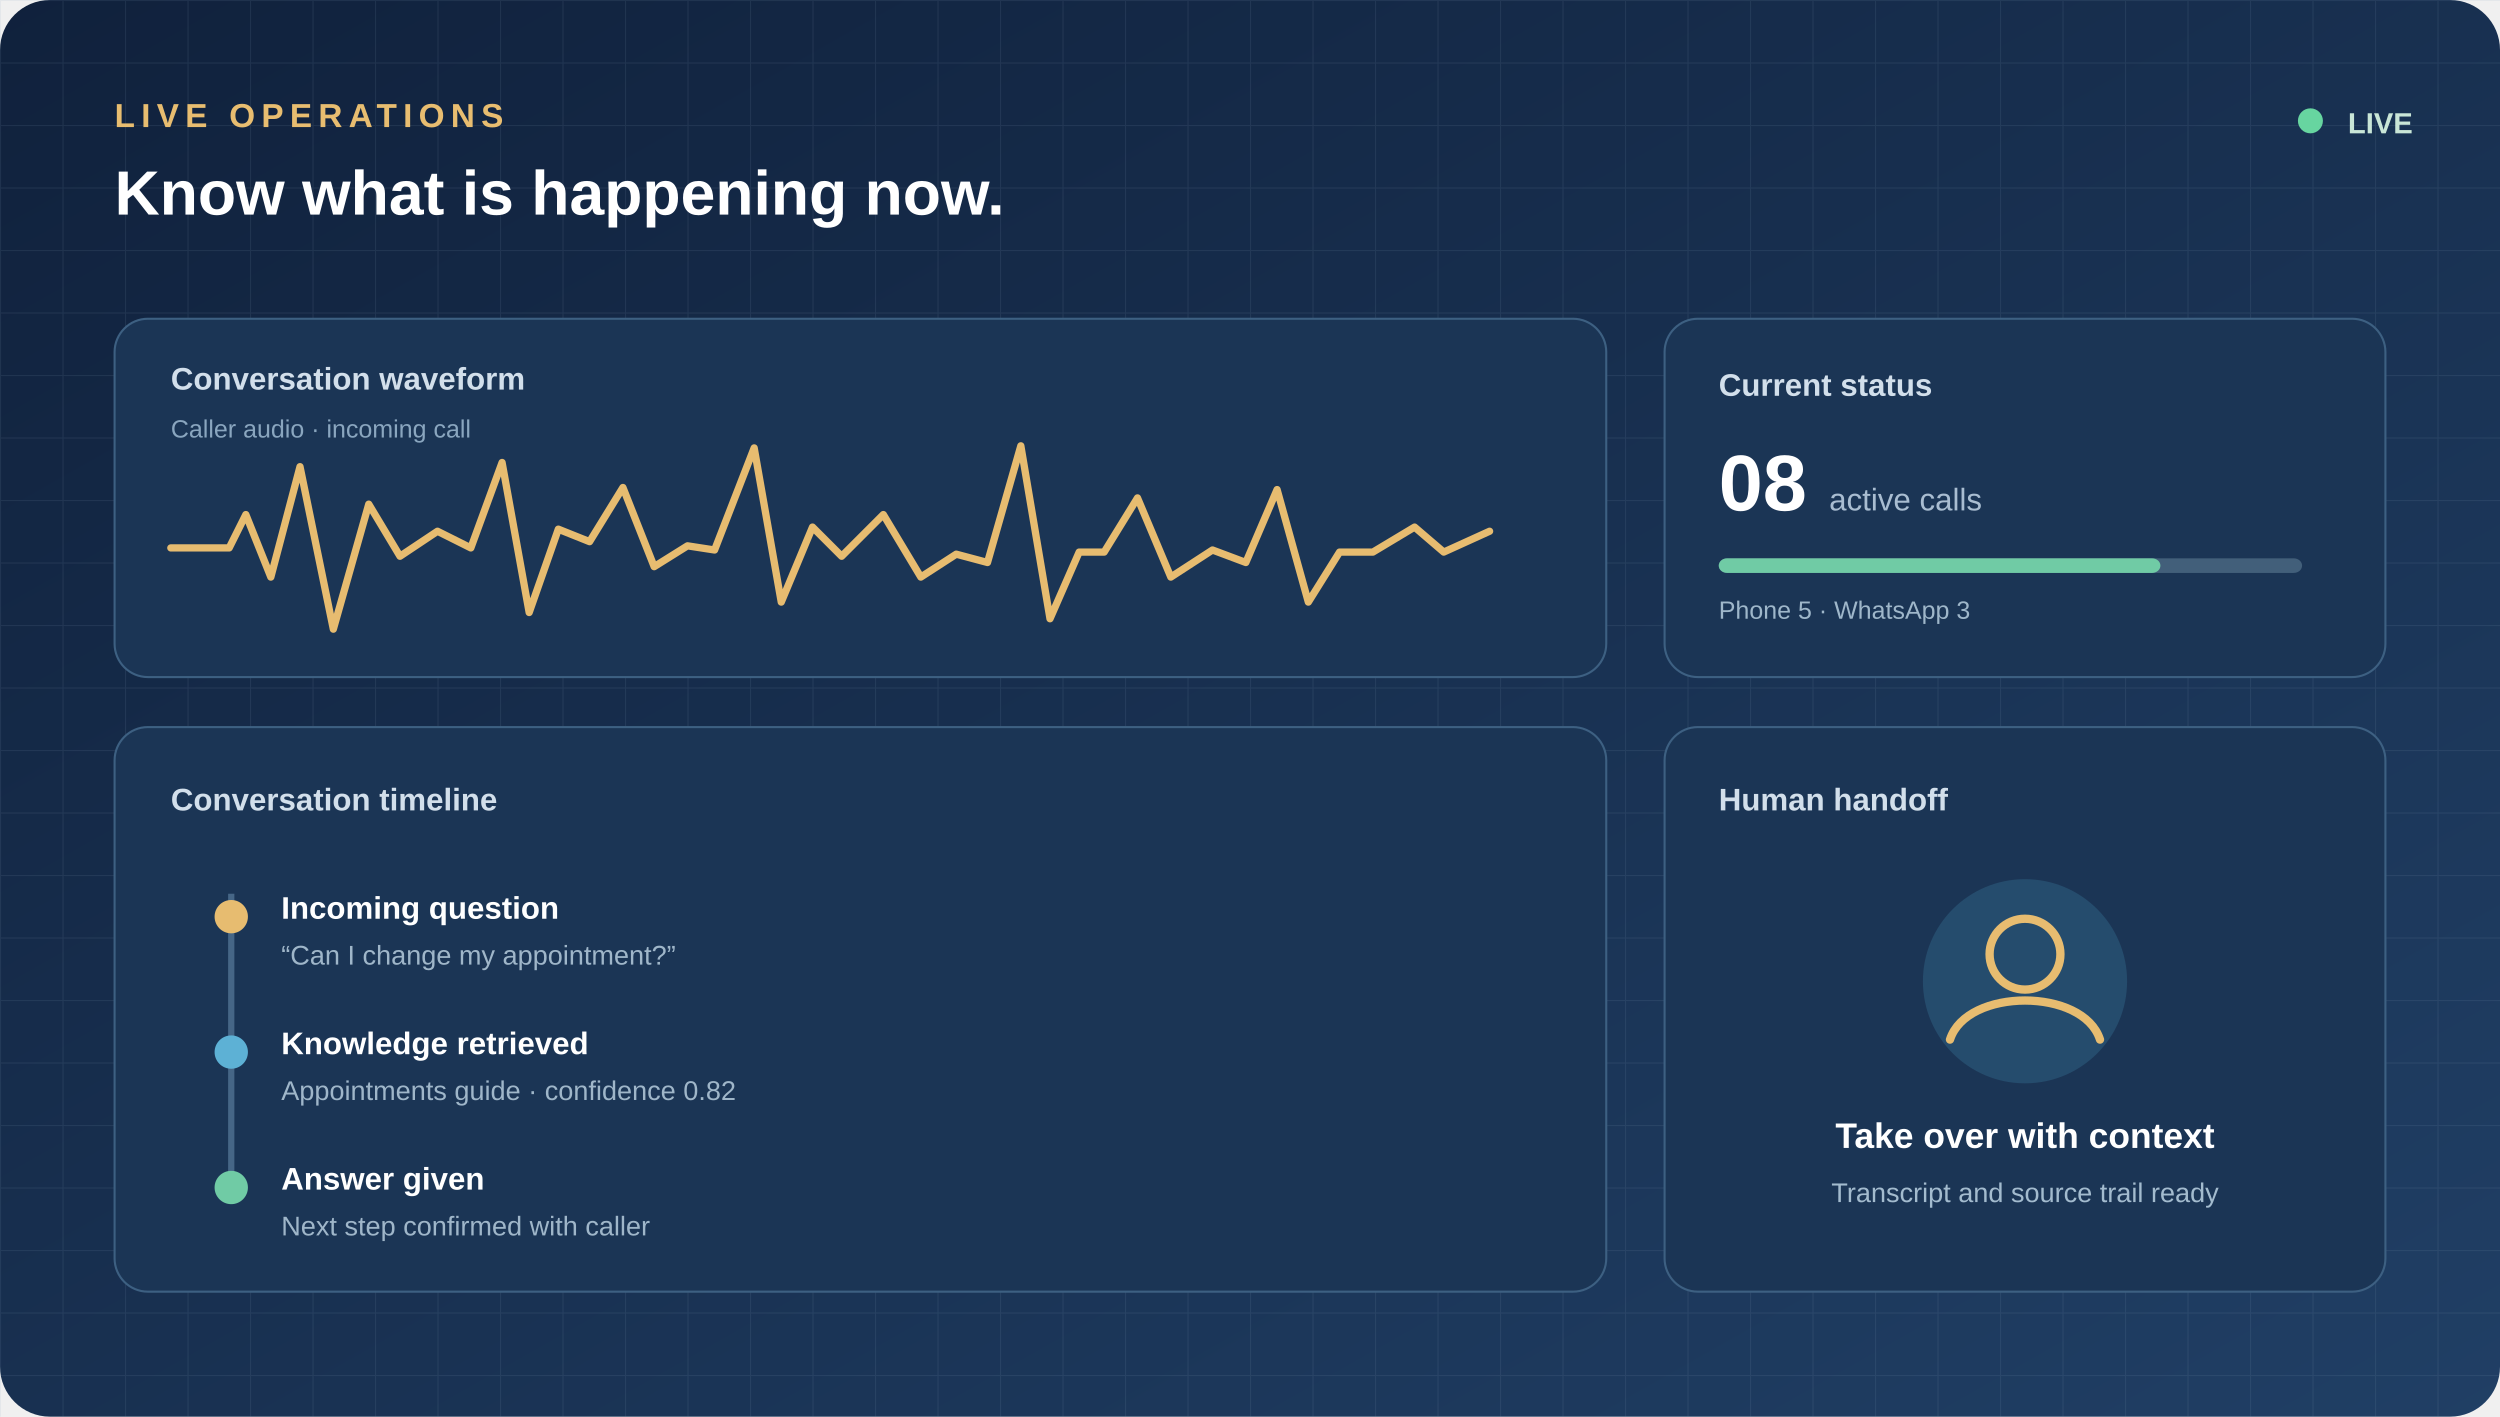
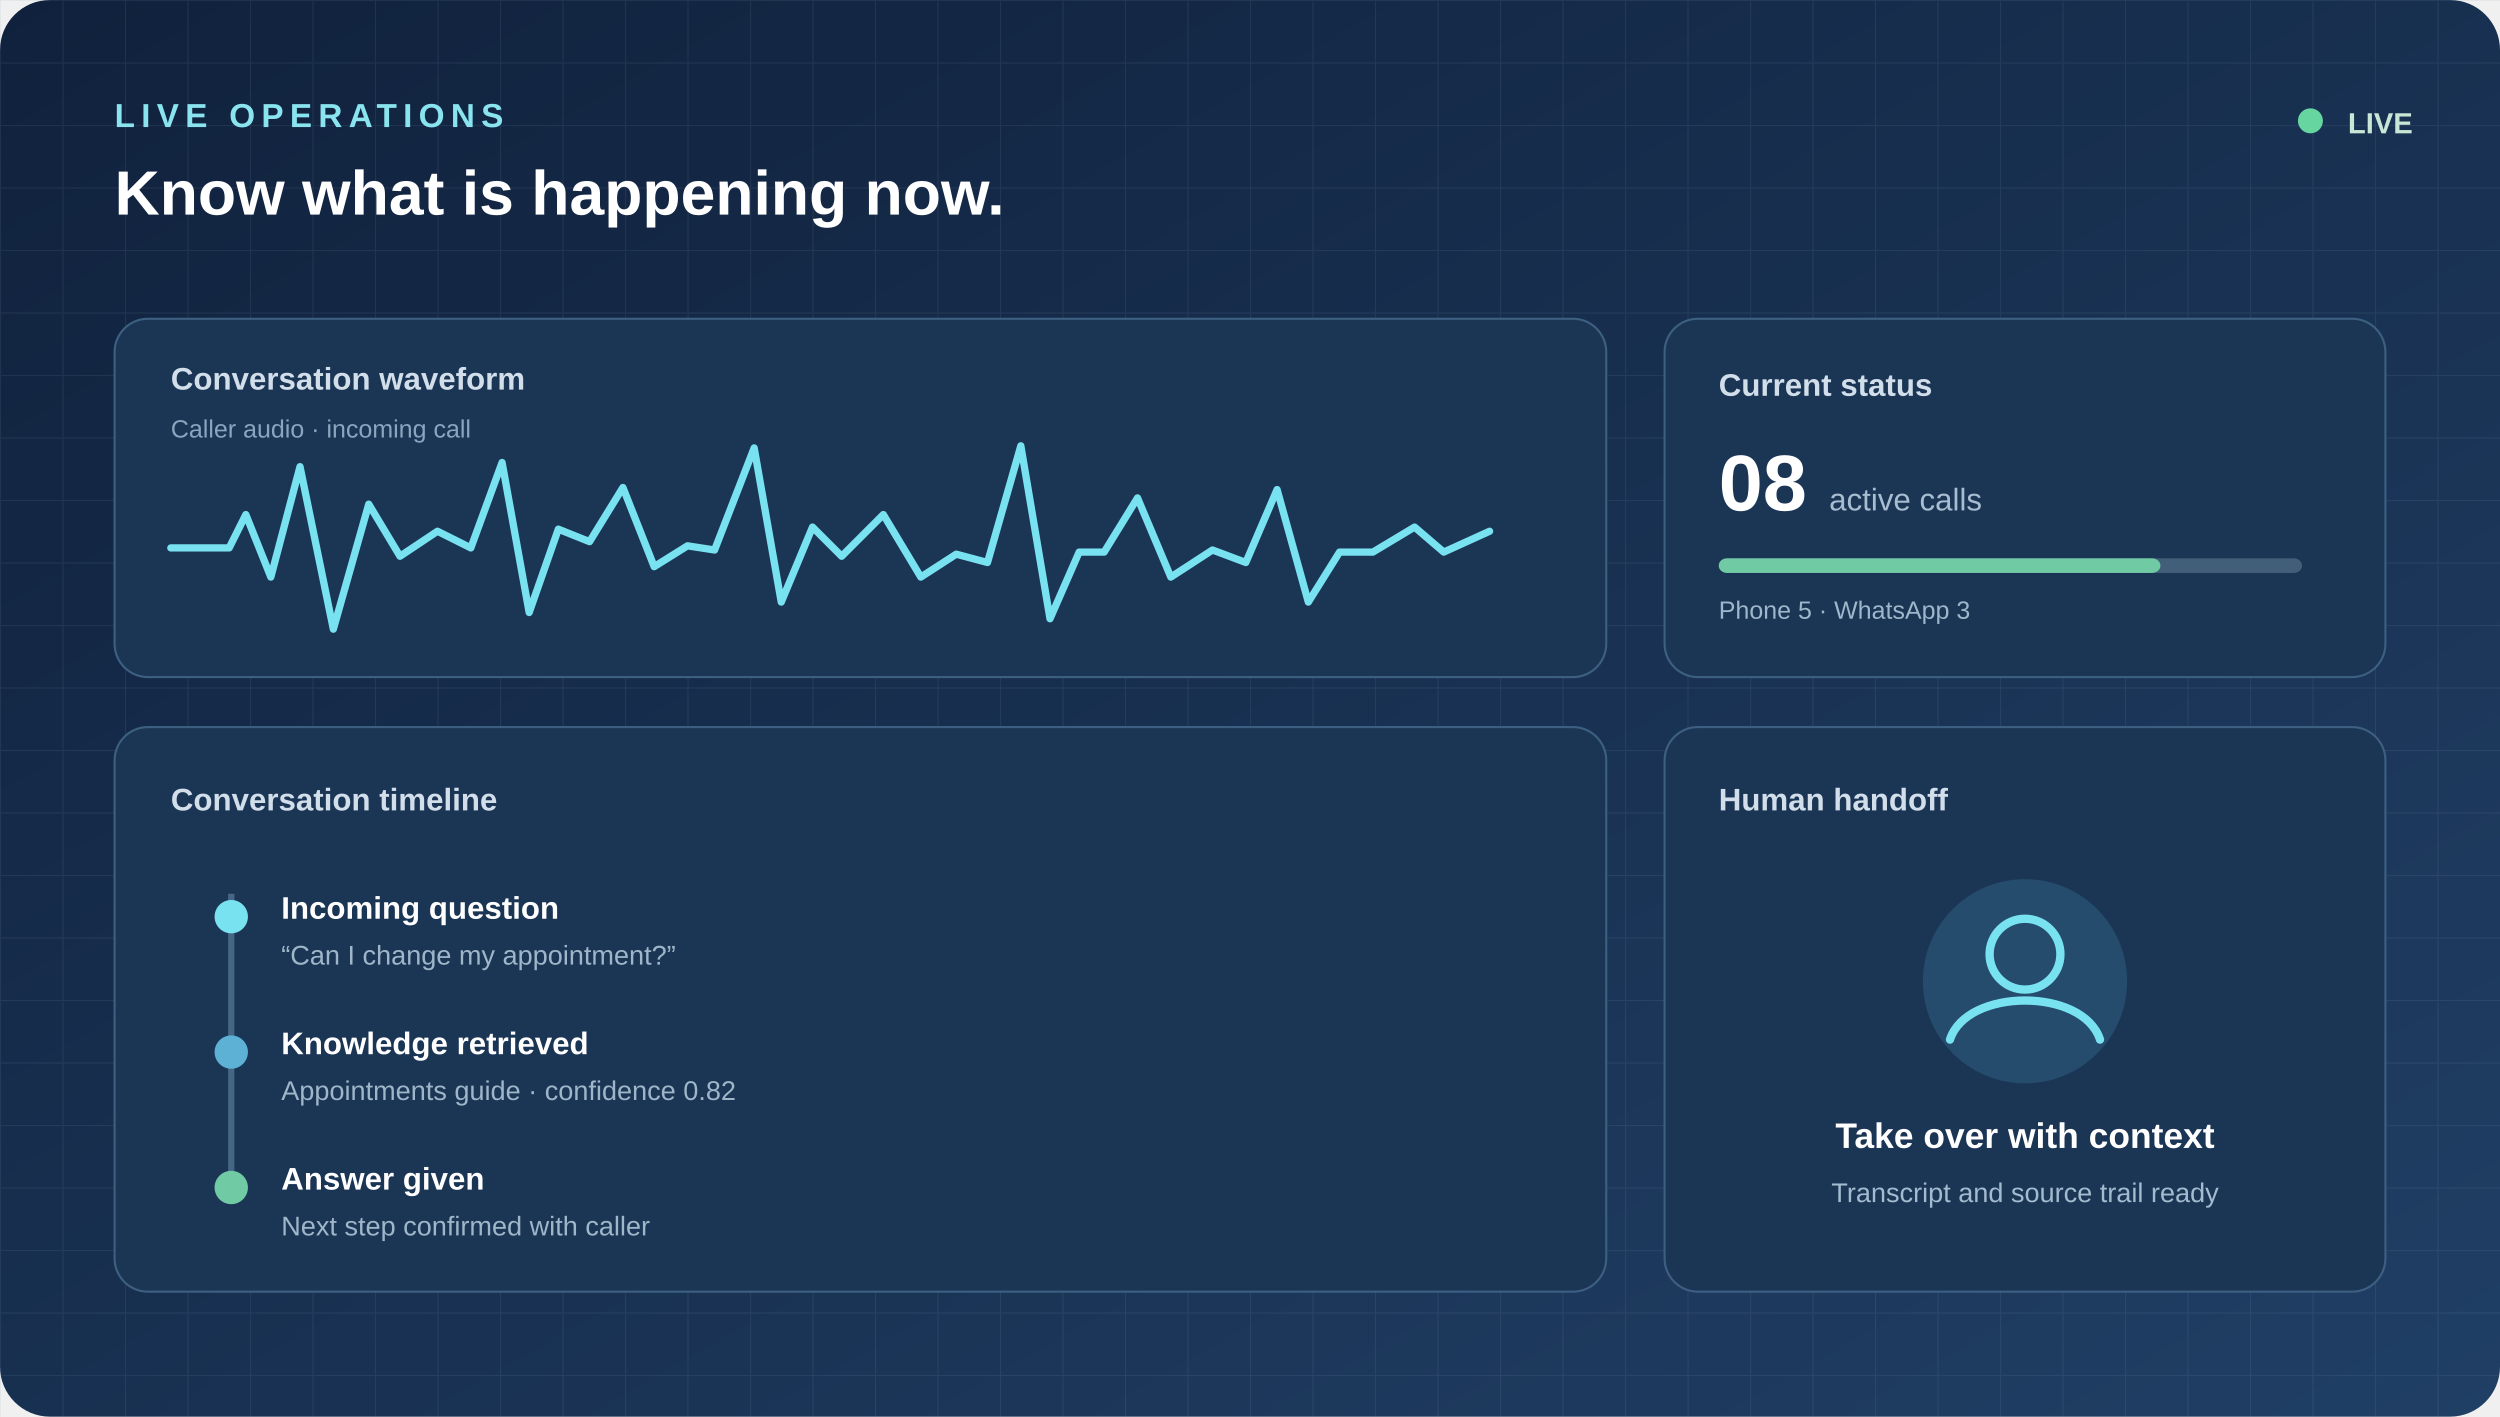
<svg xmlns="http://www.w3.org/2000/svg" width="1200" height="680" viewBox="0 0 1200 680" role="img" aria-labelledby="title desc">
  <defs>
    <linearGradient id="bg" x2="1" y2="1">
      <stop stop-color="#10213c" />
      <stop offset="1" stop-color="#203f65" />
    </linearGradient>
    <pattern id="grid" width="30" height="30" patternUnits="userSpaceOnUse">
      <path d="M30 0H0V30" fill="none" stroke="#8aa2bb" stroke-opacity=".12" />
    </pattern>
  </defs>
  <rect width="1200" height="680" rx="24" fill="url(#bg)" />
  <rect width="1200" height="680" fill="url(#grid)" />
-   <text x="55" y="61" fill="#e8bd70" font-family="Arial,sans-serif" font-size="16" font-weight="700" letter-spacing="3">LIVE OPERATIONS</text>
+   <text x="55" y="61" fill="#89e4ef" font-family="Arial,sans-serif" font-size="16" font-weight="700" letter-spacing="3">LIVE OPERATIONS</text>
  <text x="55" y="103" fill="#fff" font-family="Arial,sans-serif" font-size="30" font-weight="700">Know what is happening now.</text>
  <circle cx="1109" cy="58" r="6" fill="#67d5a0" />
  <text x="1127" y="64" fill="#c9e6d7" font-family="Arial,sans-serif" font-size="14" font-weight="700">LIVE</text>
  <rect x="55" y="153" width="716" height="172" rx="16" fill="#1b3555" stroke="#3d6082" />
  <text x="82" y="187" fill="#d2dfeb" font-family="Arial,sans-serif" font-size="15" font-weight="700">Conversation waveform</text>
  <text x="82" y="210" fill="#8aa6bf" font-family="Arial,sans-serif" font-size="12">Caller audio · incoming call</text>
-   <path d="M82 263h28l8-16 12 30 14-53 16 78 17-60 15 25 18-12 16 8 15-41 13 72 14-40 15 6 16-26 15 38 16-10 13 2 19-49 13 74 15-36 14 14 20-20 18 30 17-11 15 4 16-56 14 83 14-32 12 0 16-26 16 38 20-13 16 6 15-35 15 54 15-24 16 0 20-12 14 12 22-10" fill="none" stroke="#e7bc70" stroke-width="3.5" stroke-linecap="round" stroke-linejoin="round" />
+   <path d="M82 263h28l8-16 12 30 14-53 16 78 17-60 15 25 18-12 16 8 15-41 13 72 14-40 15 6 16-26 15 38 16-10 13 2 19-49 13 74 15-36 14 14 20-20 18 30 17-11 15 4 16-56 14 83 14-32 12 0 16-26 16 38 20-13 16 6 15-35 15 54 15-24 16 0 20-12 14 12 22-10" fill="none" stroke="#79e2f0" stroke-width="3.5" stroke-linecap="round" stroke-linejoin="round" />
  <rect x="799" y="153" width="346" height="172" rx="16" fill="#1b3555" stroke="#3d6082" />
  <text x="825" y="190" fill="#d2dfeb" font-family="Arial,sans-serif" font-size="15" font-weight="700">Current status</text>
  <text x="825" y="245" fill="#fff" font-family="Arial,sans-serif" font-size="38" font-weight="700">08</text>
  <text x="878" y="245" fill="#a9bdd1" font-family="Arial,sans-serif" font-size="15">active calls</text>
  <rect x="825" y="268" width="280" height="7" rx="4" fill="#425f7a" />
  <rect x="825" y="268" width="212" height="7" rx="4" fill="#70cba5" />
  <text x="825" y="297" fill="#9fb7ca" font-family="Arial,sans-serif" font-size="12">Phone 5  ·  WhatsApp 3</text>
  <rect x="55" y="349" width="716" height="271" rx="16" fill="#1b3555" stroke="#3d6082" />
  <text x="82" y="389" fill="#d2dfeb" font-family="Arial,sans-serif" font-size="15" font-weight="700">Conversation timeline</text>
  <path d="M111 429v142" stroke="#466686" stroke-width="3" />
-   <circle cx="111" cy="440" r="8" fill="#e7bc70" />
+   <circle cx="111" cy="440" r="8" fill="#79e2f0" />
  <circle cx="111" cy="505" r="8" fill="#5db1d5" />
  <circle cx="111" cy="570" r="8" fill="#70cba5" />
  <g font-family="Arial,sans-serif">
    <text x="135" y="441" fill="#fff" font-size="15" font-weight="700">Incoming question</text>
    <text x="135" y="463" fill="#9fb6c9" font-size="13">“Can I change my appointment?”</text>
    <text x="135" y="506" fill="#fff" font-size="15" font-weight="700">Knowledge retrieved</text>
    <text x="135" y="528" fill="#9fb6c9" font-size="13">Appointments guide · confidence 0.82</text>
    <text x="135" y="571" fill="#fff" font-size="15" font-weight="700">Answer given</text>
    <text x="135" y="593" fill="#9fb6c9" font-size="13">Next step confirmed with caller</text>
  </g>
  <rect x="799" y="349" width="346" height="271" rx="16" fill="#1b3555" stroke="#3d6082" />
  <text x="825" y="389" fill="#d2dfeb" font-family="Arial,sans-serif" font-size="15" font-weight="700">Human handoff</text>
  <circle cx="972" cy="471" r="49" fill="#254c6d" />
-   <circle cx="972" cy="458" r="17" fill="none" stroke="#e7bc70" stroke-width="4" />
-   <path d="M936 499c8-25 64-25 72 0" fill="none" stroke="#e7bc70" stroke-width="4" stroke-linecap="round" />
+   <circle cx="972" cy="458" r="17" fill="none" stroke="#79e2f0" stroke-width="4" />
+   <path d="M936 499c8-25 64-25 72 0" fill="none" stroke="#79e2f0" stroke-width="4" stroke-linecap="round" />
  <text x="972" y="551" fill="#fff" font-family="Arial,sans-serif" font-size="17" font-weight="700" text-anchor="middle">Take over with context</text>
  <text x="972" y="577" fill="#a3bbce" font-family="Arial,sans-serif" font-size="13" text-anchor="middle">Transcript and source trail ready</text>
</svg>
